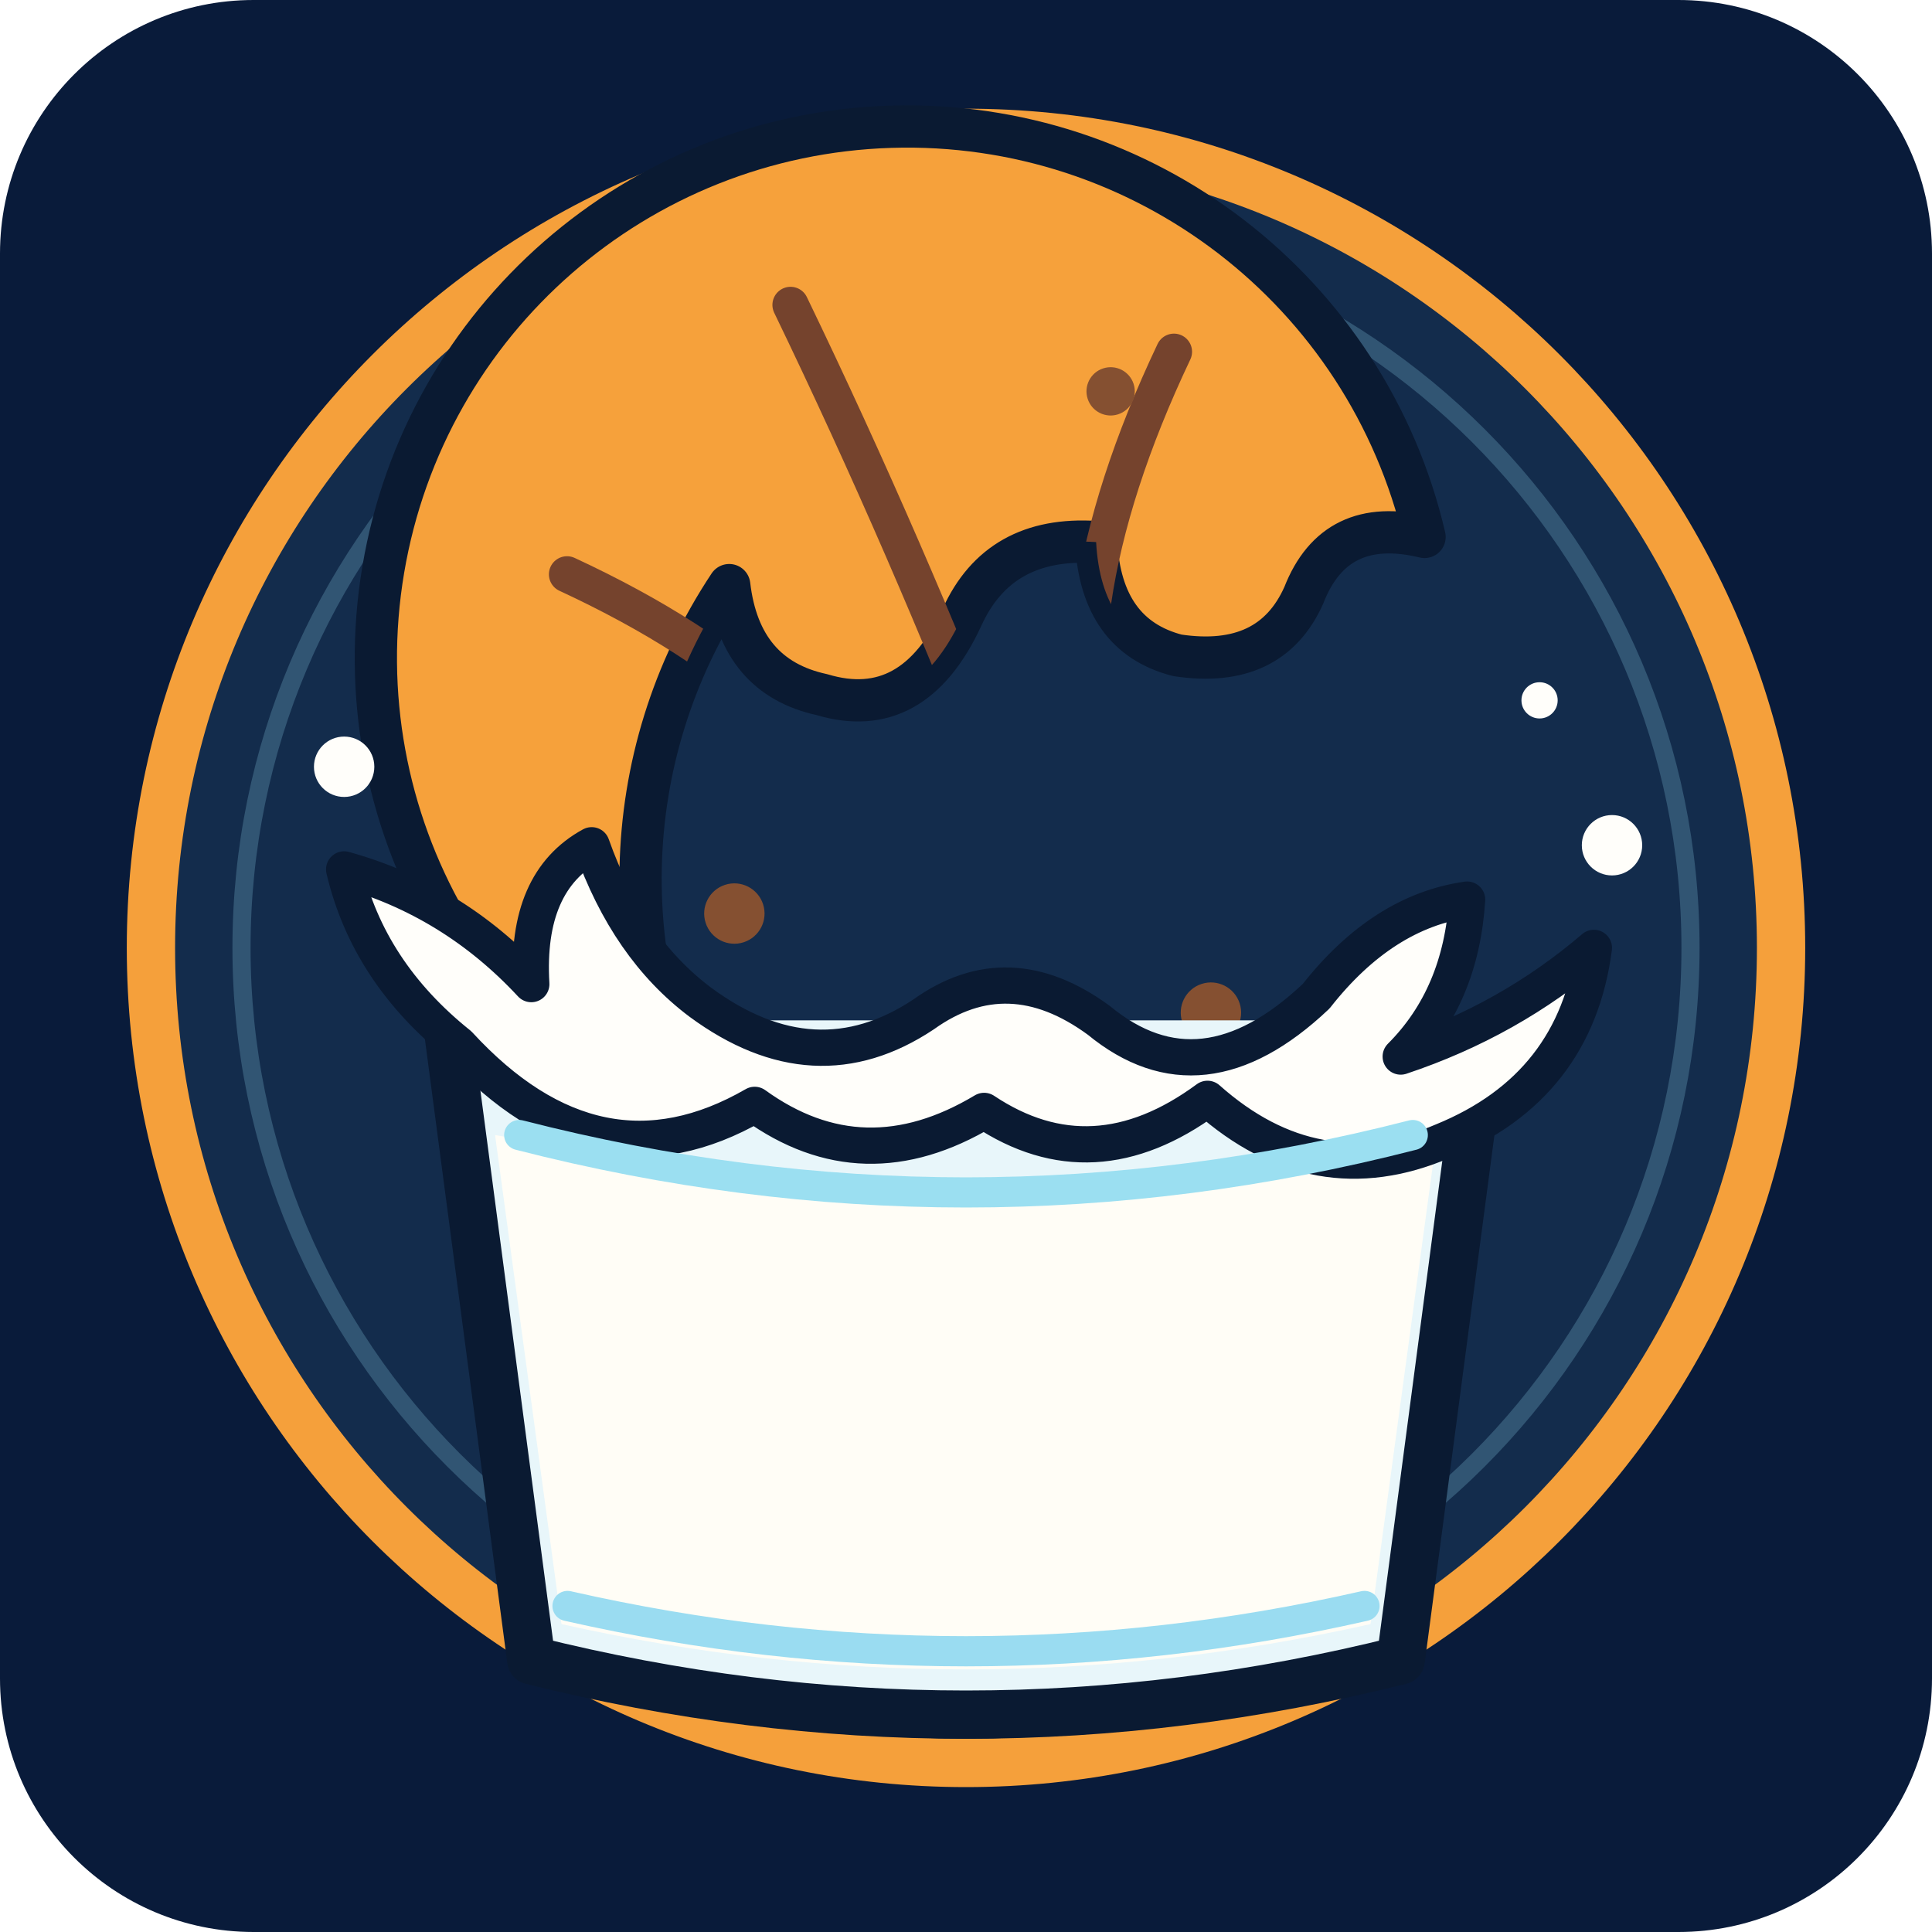
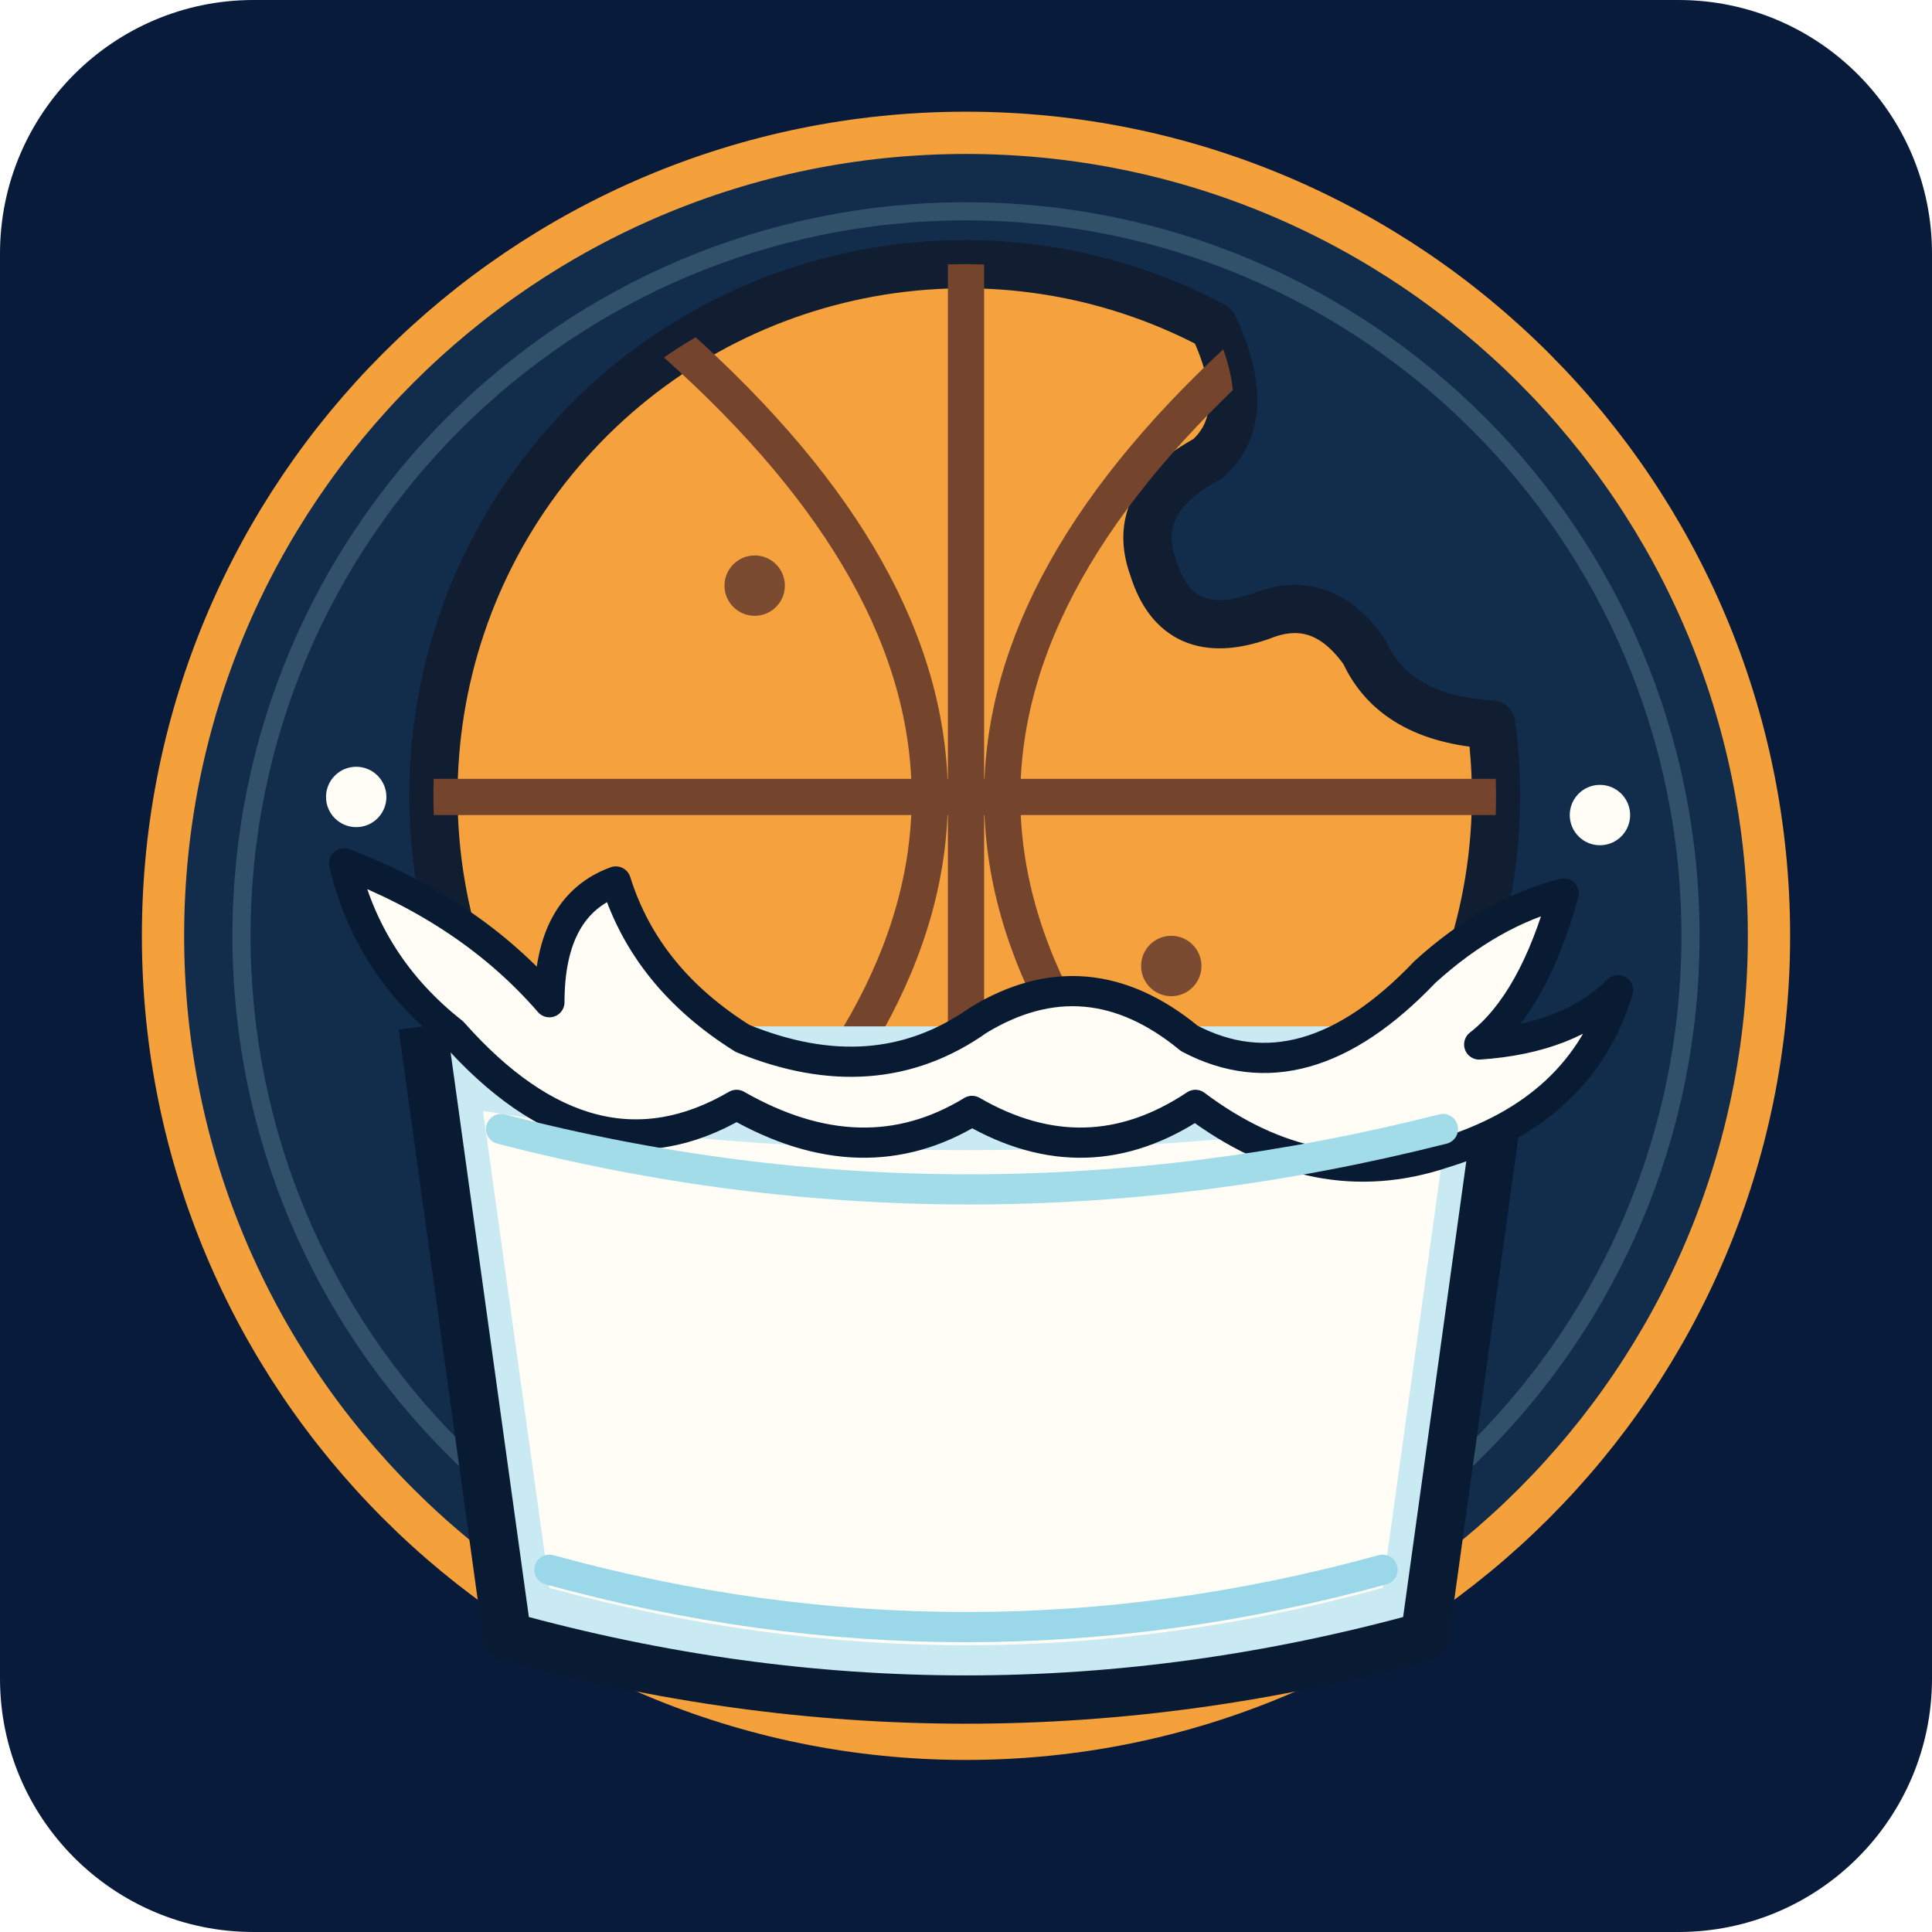
- <svg xmlns="http://www.w3.org/2000/svg" viewBox="0 0 320 320" role="img" aria-label="Basketball cookie with a bite dipping into a glass of milk">
+ <svg xmlns="http://www.w3.org/2000/svg" viewBox="0 0 320 320" role="img" aria-label="Bitten basketball cookie dunking into a glass of milk">
  <defs>
-     <clipPath id="cookie">
-       <path d="M105 174 A88 88 0 1 1 248 113 Q235 105 226 116 Q217 126 203 119 Q192 112 196 97 Q181 91 171 102 Q158 116 145 107 Q133 100 136 85 A88 88 0 0 0 105 174Z" />
+     <clipPath id="round">
+       <path d="M201 54 A88 88 0 1 0 247 120 Q231 119 226 108 Q219 98 209 102 Q195 107 191 94 Q187 83 200 76 Q208 69 201 54 Z" />
    </clipPath>
  </defs>
  <rect width="320" height="320" rx="42" fill="#091b3a" />
-   <circle cx="160" cy="157" r="135" fill="#132c4c" stroke="#f5a03b" stroke-width="8" />
-   <circle cx="160" cy="157" r="120" fill="none" stroke="#315573" stroke-width="3" />
-   <g transform="rotate(-18 166 139)">
-     <path d="M105 174 A88 88 0 1 1 248 113 Q235 105 226 116 Q217 126 203 119 Q192 112 196 97 Q181 91 171 102 Q158 116 145 107 Q133 100 136 85 A88 88 0 0 0 105 174Z" fill="#f6a13b" stroke="#0a1a32" stroke-width="7" stroke-linejoin="round" />
-     <g clip-path="url(#cookie)" fill="none" stroke="#75432d" stroke-width="6" stroke-linecap="round">
-       <path d="M160 44 Q172 132 170 222" />
-       <path d="M78 143 Q170 156 252 143" />
-       <path d="M111 75 Q181 140 113 201" />
-       <path d="M218 71 Q150 143 218 202" />
+   <circle cx="160" cy="155" r="133" fill="#122d4c" stroke="#f4a03b" stroke-width="7" />
+   <circle cx="160" cy="155" r="120" fill="none" stroke="#31516b" stroke-width="3" />
+   <g>
+     <path d="M201 54 A88 88 0 1 0 247 120 Q231 119 226 108 Q219 98 209 102 Q195 107 191 94 Q187 83 200 76 Q208 69 201 54 Z" fill="#f5a23e" stroke="#111e31" stroke-width="8" stroke-linejoin="round" />
+     <g clip-path="url(#round)" stroke="#75442d" stroke-width="6" fill="none" stroke-linecap="round">
+       <path d="M160 42 V222" />
+       <path d="M70 132 H250" />
+       <path d="M112 57 Q196 132 112 207" />
+       <path d="M208 57 Q124 132 208 207" />
    </g>
-     <g fill="#855031">
-       <circle cx="120" cy="137" r="5" />
-       <circle cx="190" cy="177" r="5" />
-       <circle cx="206" cy="74" r="4" />
+     <g fill="#7a4a31">
+       <circle cx="125" cy="97" r="5" />
+       <circle cx="194" cy="160" r="5" />
+       <circle cx="137" cy="178" r="4" />
    </g>
  </g>
-   <path d="M74 169 L88 275 Q160 293 232 275 L246 169" fill="#e8f6fa" stroke="#0a1a32" stroke-width="8" stroke-linejoin="round" />
-   <path d="M82 188 Q160 202 238 188 L227 269 Q160 284 93 269Z" fill="#fffdf6" />
-   <path d="M94 266 Q160 281 226 266" fill="none" stroke="#9adcf1" stroke-width="5" stroke-linecap="round" />
-   <path d="M76 173 Q61 161 57 144 Q75 149 88 163 Q87 146 98 140 Q104 157 116 166 Q135 180 153 168 Q167 158 182 169 Q199 183 218 165 Q229 151 243 149 Q242 165 232 175 Q250 169 264 157 Q261 180 239 189 Q218 198 200 182 Q181 196 163 184 Q143 196 125 183 Q99 198 76 173Z" fill="#fffefa" stroke="#0a1a32" stroke-width="6" stroke-linejoin="round" />
-   <path d="M86 188 Q160 207 234 188" fill="none" stroke="#9bdff1" stroke-width="5" stroke-linecap="round" />
-   <g fill="#fffefa">
-     <circle cx="57" cy="127" r="5" />
-     <circle cx="267" cy="140" r="5" />
-     <circle cx="255" cy="116" r="3" />
-   </g>
+   <path d="M70 170 L84 271 Q160 292 236 271 L250 170" fill="#c9e9f3" stroke="#091b32" stroke-width="8" stroke-linejoin="round" />
+   <path d="M80 184 Q160 197 240 184 L229 263 Q160 282 91 263 Z" fill="#fffdf5" />
+   <path d="M91 260 Q160 279 229 260" stroke="#9ad8e9" stroke-width="5" fill="none" stroke-linecap="round" />
+   <path d="M75 171 Q61 160 57 143 Q78 151 91 166 Q91 150 102 146 Q107 162 123 172 Q145 181 162 169 Q180 158 197 172 Q216 182 236 161 Q247 151 259 148 Q254 166 245 173 Q260 172 268 164 Q262 184 239 191 Q218 198 198 183 Q180 195 161 184 Q143 195 122 183 Q98 197 75 171Z" fill="#fffdf5" stroke="#091b32" stroke-width="5" stroke-linejoin="round" />
+   <path d="M83 187 Q160 207 239 187" fill="none" stroke="#a2dce9" stroke-width="5" stroke-linecap="round" />
+   <circle cx="59" cy="132" r="5" fill="#fffdf5" />
+   <circle cx="265" cy="135" r="5" fill="#fffdf5" />
</svg>
